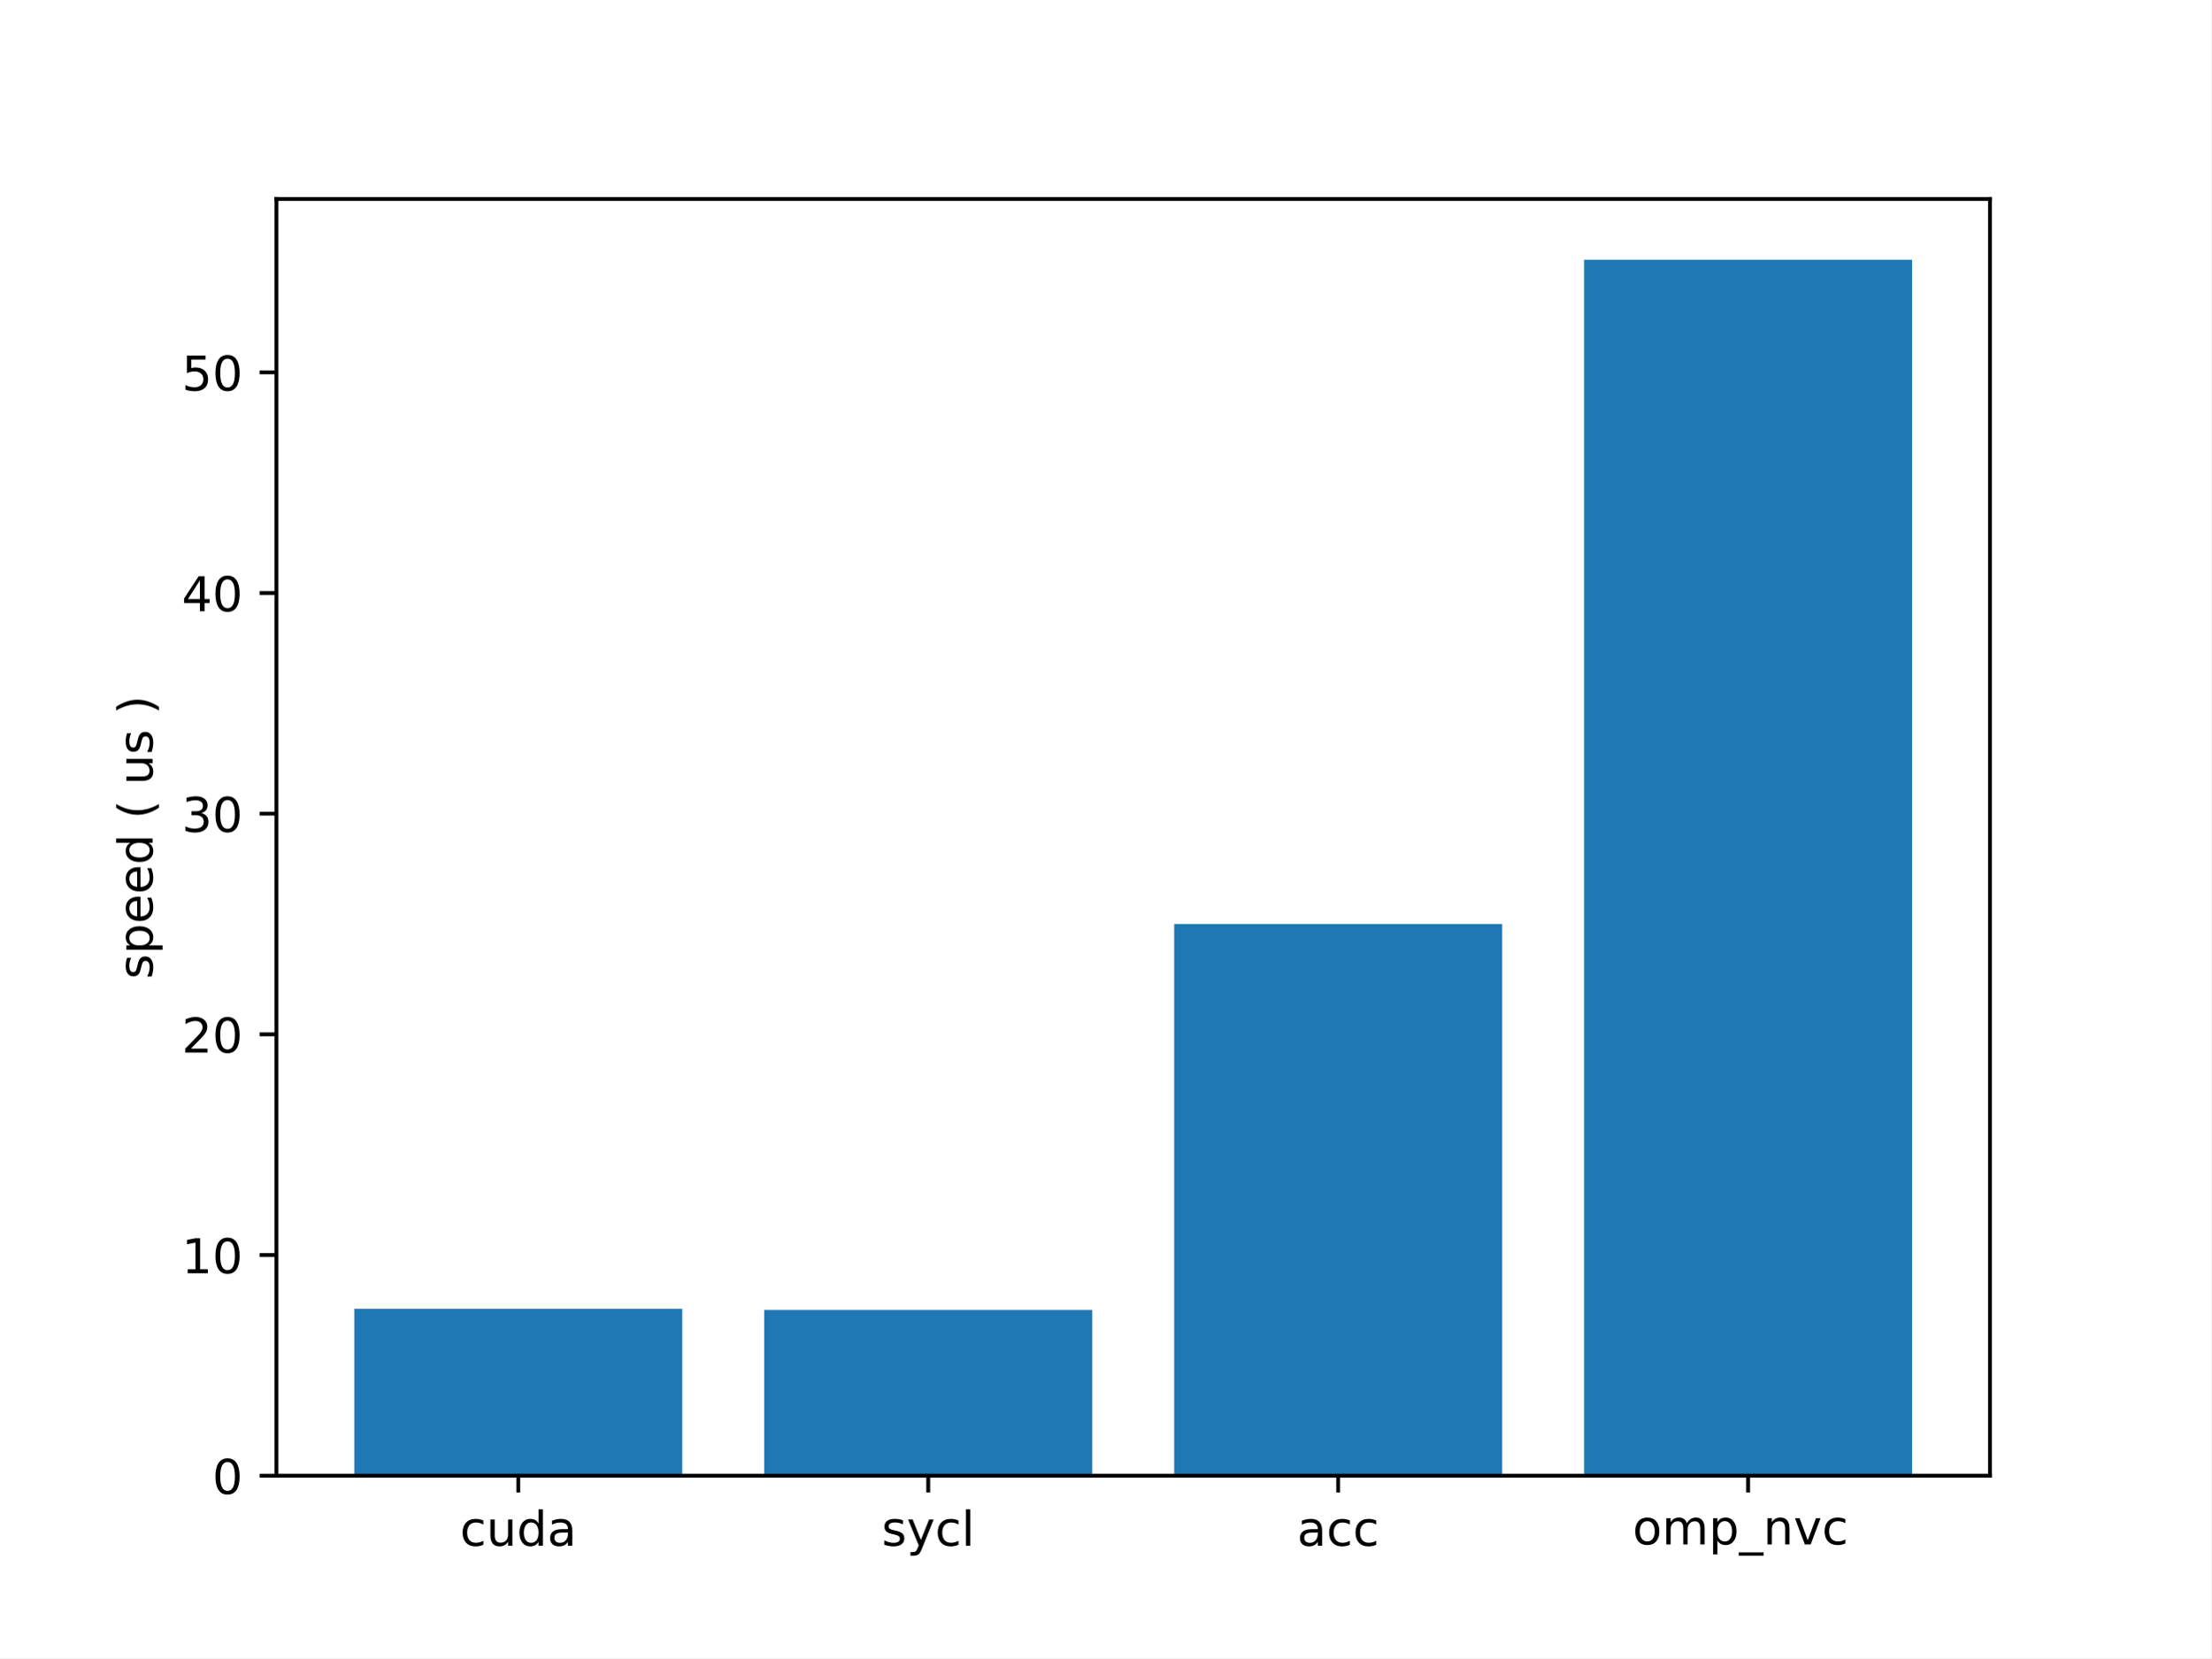
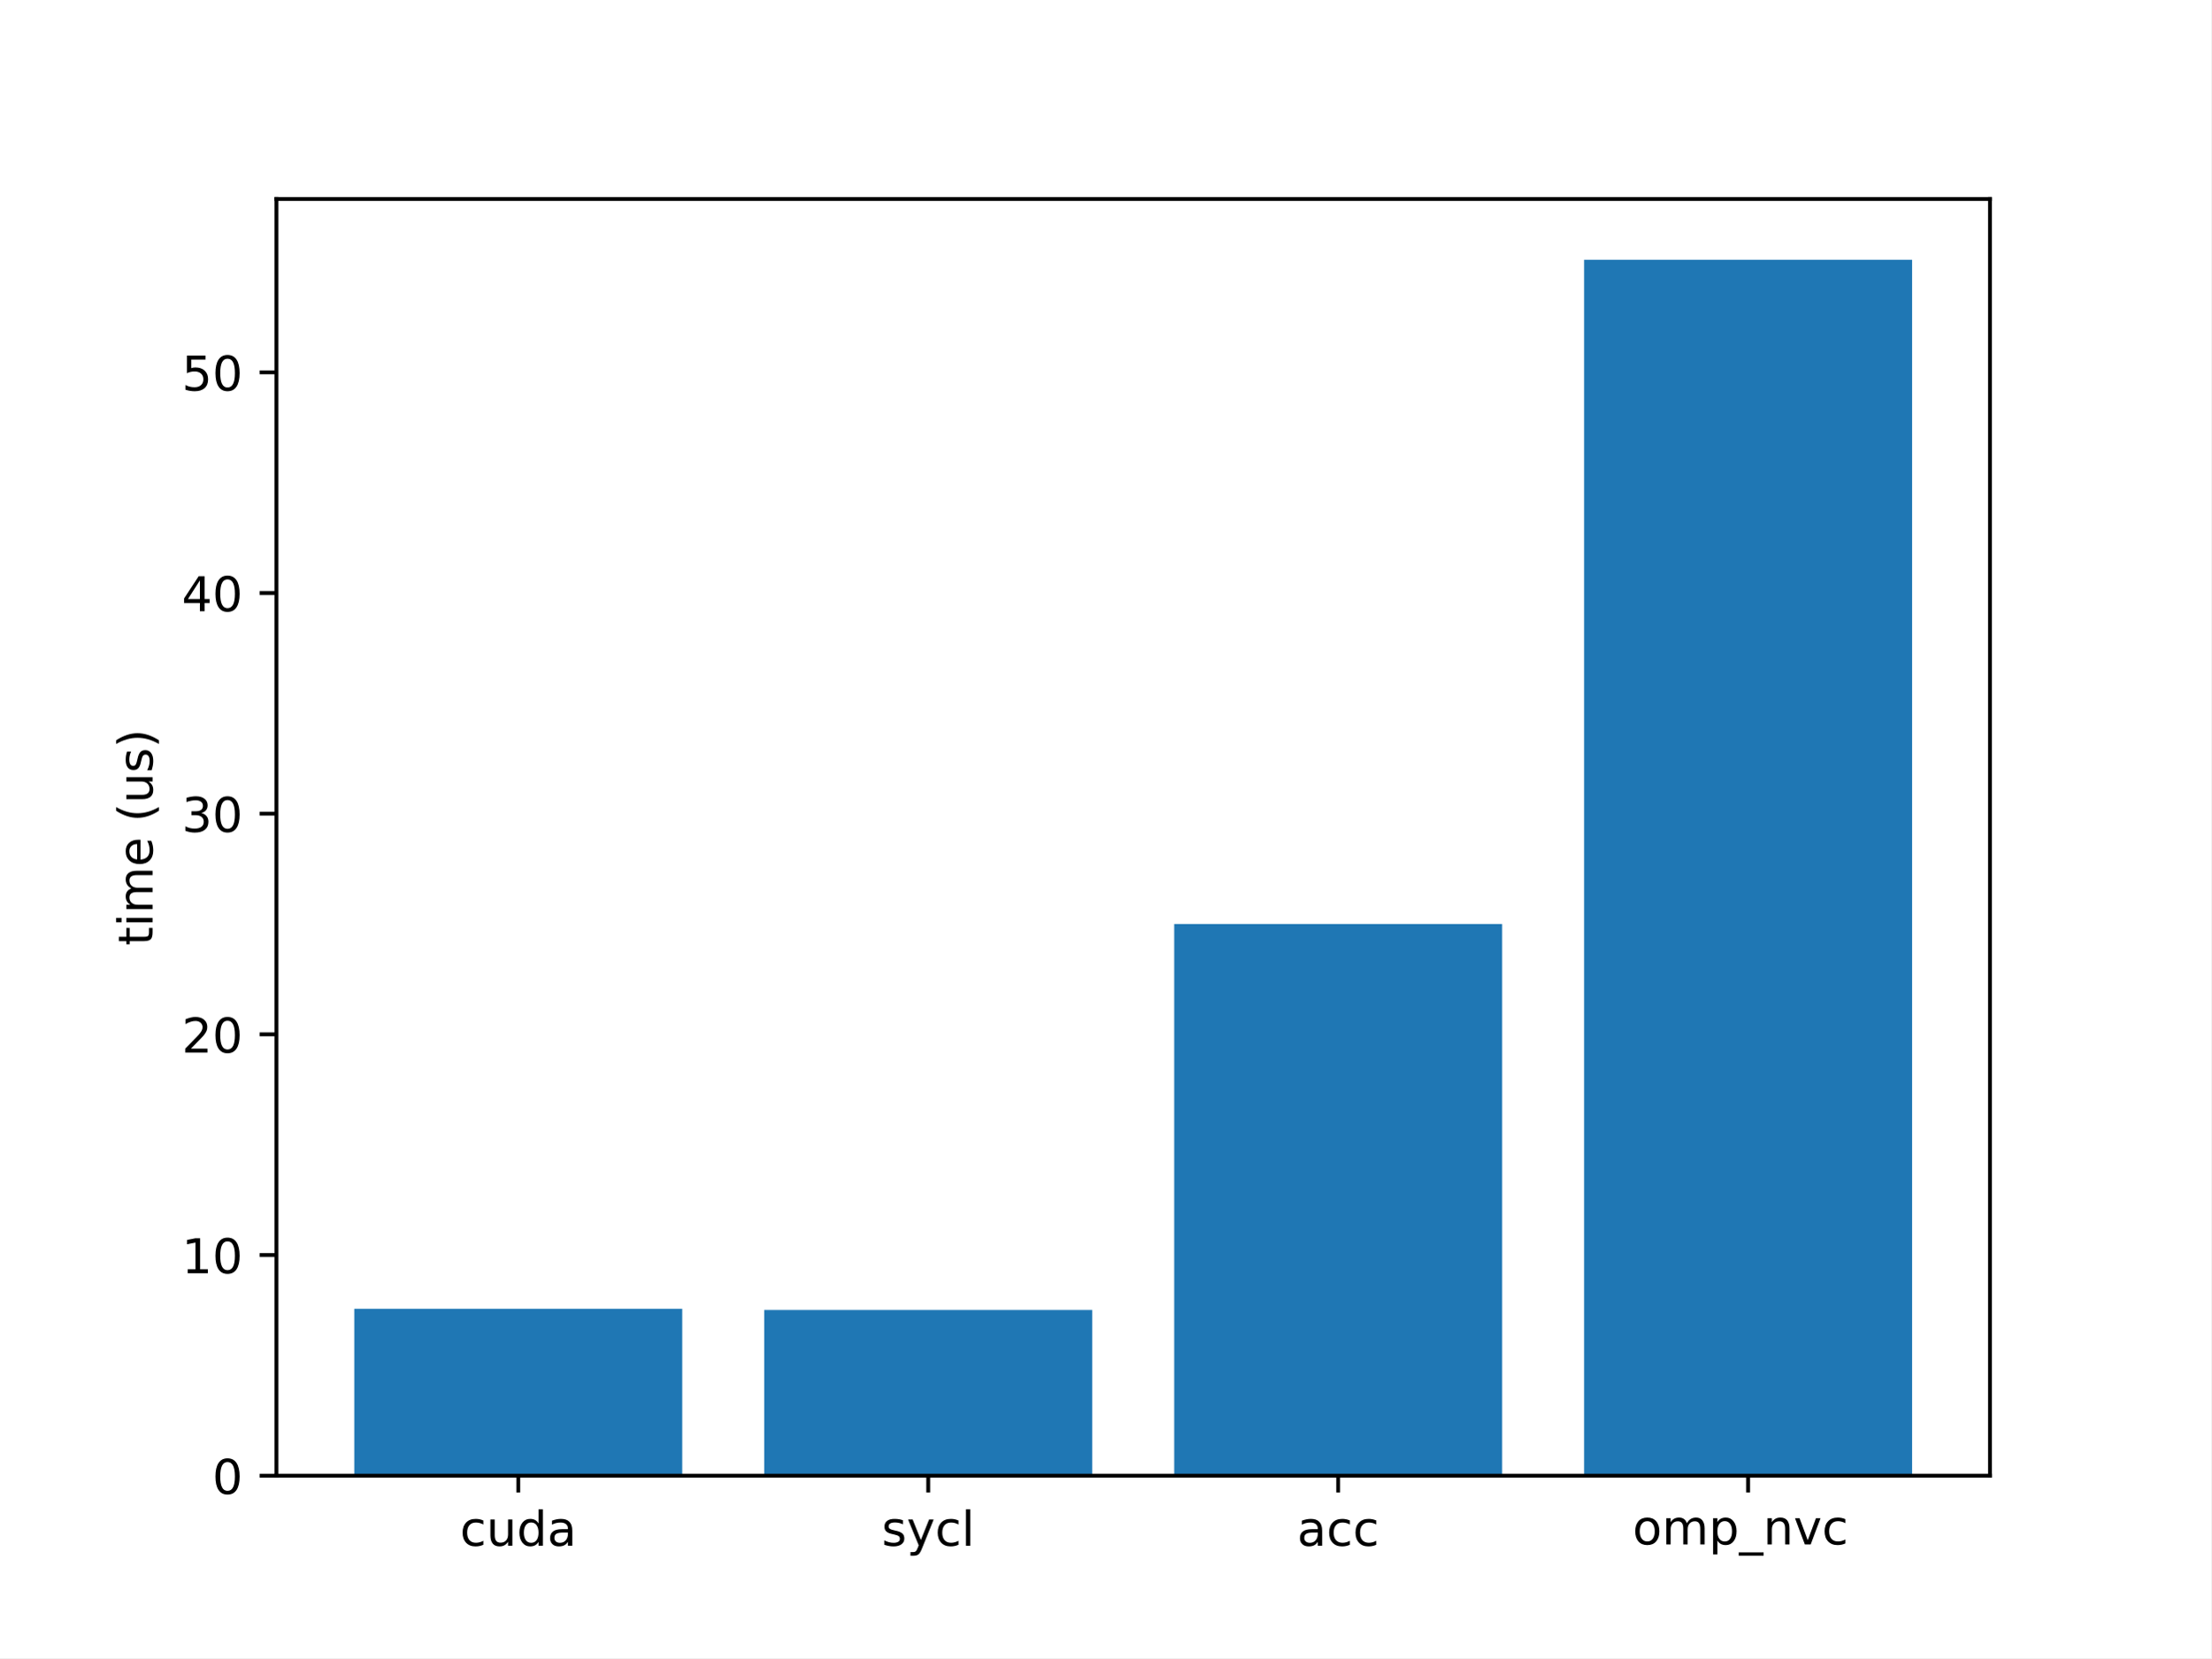
<svg xmlns="http://www.w3.org/2000/svg" xmlns:xlink="http://www.w3.org/1999/xlink" width="460.8pt" height="345.6pt" viewBox="0 0 460.8 345.6" version="1.1">
  <defs>
    <style type="text/css">*{stroke-linejoin: round; stroke-linecap: butt}</style>
  </defs>
  <g id="figure_1">
    <g id="patch_1">
      <path d="M 0 345.6  L 460.8 345.6  L 460.8 0  L 0 0  z " style="fill: #ffffff" />
    </g>
    <g id="axes_1">
      <g id="patch_2">
        <path d="M 57.6 307.584  L 414.72 307.584  L 414.72 41.472  L 57.6 41.472  z " style="fill: #ffffff" />
      </g>
      <g id="patch_3">
-         <path d="M 73.833 307.584  L 142.181 307.584  L 142.181 272.811  L 73.833 272.811  z " clip-path="url(#pa88f725261)" style="fill: #1f77b4" />
+         <path d="M 73.833 307.584  L 142.181 307.584  L 142.181 272.811  L 73.833 272.811  z " clip-path="url(#pb656e46886)" style="fill: #1f77b4" />
      </g>
      <g id="patch_4">
-         <path d="M 159.268 307.584  L 227.616 307.584  L 227.616 273.041  L 159.268 273.041  z " clip-path="url(#pa88f725261)" style="fill: #1f77b4" />
+         <path d="M 159.268 307.584  L 227.616 307.584  L 227.616 273.041  L 159.268 273.041  z " clip-path="url(#pb656e46886)" style="fill: #1f77b4" />
      </g>
      <g id="patch_5">
-         <path d="M 244.704 307.584  L 313.052 307.584  L 313.052 192.593  L 244.704 192.593  z " clip-path="url(#pa88f725261)" style="fill: #1f77b4" />
+         <path d="M 244.704 307.584  L 313.052 307.584  L 313.052 192.593  L 244.704 192.593  z " clip-path="url(#pb656e46886)" style="fill: #1f77b4" />
      </g>
      <g id="patch_6">
-         <path d="M 330.139 307.584  L 398.487 307.584  L 398.487 54.144  L 330.139 54.144  z " clip-path="url(#pa88f725261)" style="fill: #1f77b4" />
+         <path d="M 330.139 307.584  L 398.487 307.584  L 398.487 54.144  L 330.139 54.144  z " clip-path="url(#pb656e46886)" style="fill: #1f77b4" />
      </g>
      <g id="matplotlib.axis_1">
        <g id="xtick_1">
          <g id="line2d_1">
            <defs>
-               <path id="m325a313275" d="M 0 0  L 0 3.5  " style="stroke: #000000; stroke-width: 0.8" />
+               <path id="m43929fffb7" d="M 0 0  L 0 3.5  " style="stroke: #000000; stroke-width: 0.8" />
            </defs>
            <g>
-               <use xlink:href="#m325a313275" x="108.007" y="307.584" style="stroke: #000000; stroke-width: 0.8" />
+               <use xlink:href="#m43929fffb7" x="108.007" y="307.584" style="stroke: #000000; stroke-width: 0.8" />
            </g>
          </g>
          <g id="text_1">
            <g transform="translate(92.67252 322.1824) scale(0.1 -0.1)">
              <defs>
                <path id="DejaVuSans-20" transform="scale(0.015625)" />
                <path id="DejaVuSans-63" d="M 3122 3366  L 3122 2828  Q 2878 2963 2633 3030  Q 2388 3097 2138 3097  Q 1578 3097 1268 2742  Q 959 2388 959 1747  Q 959 1106 1268 751  Q 1578 397 2138 397  Q 2388 397 2633 464  Q 2878 531 3122 666  L 3122 134  Q 2881 22 2623 -34  Q 2366 -91 2075 -91  Q 1284 -91 818 406  Q 353 903 353 1747  Q 353 2603 823 3093  Q 1294 3584 2113 3584  Q 2378 3584 2631 3529  Q 2884 3475 3122 3366  z " transform="scale(0.015625)" />
                <path id="DejaVuSans-75" d="M 544 1381  L 544 3500  L 1119 3500  L 1119 1403  Q 1119 906 1312 657  Q 1506 409 1894 409  Q 2359 409 2629 706  Q 2900 1003 2900 1516  L 2900 3500  L 3475 3500  L 3475 0  L 2900 0  L 2900 538  Q 2691 219 2414 64  Q 2138 -91 1772 -91  Q 1169 -91 856 284  Q 544 659 544 1381  z M 1991 3584  L 1991 3584  z " transform="scale(0.015625)" />
                <path id="DejaVuSans-64" d="M 2906 2969  L 2906 4863  L 3481 4863  L 3481 0  L 2906 0  L 2906 525  Q 2725 213 2448 61  Q 2172 -91 1784 -91  Q 1150 -91 751 415  Q 353 922 353 1747  Q 353 2572 751 3078  Q 1150 3584 1784 3584  Q 2172 3584 2448 3432  Q 2725 3281 2906 2969  z M 947 1747  Q 947 1113 1208 752  Q 1469 391 1925 391  Q 2381 391 2643 752  Q 2906 1113 2906 1747  Q 2906 2381 2643 2742  Q 2381 3103 1925 3103  Q 1469 3103 1208 2742  Q 947 2381 947 1747  z " transform="scale(0.015625)" />
                <path id="DejaVuSans-61" d="M 2194 1759  Q 1497 1759 1228 1600  Q 959 1441 959 1056  Q 959 750 1161 570  Q 1363 391 1709 391  Q 2188 391 2477 730  Q 2766 1069 2766 1631  L 2766 1759  L 2194 1759  z M 3341 1997  L 3341 0  L 2766 0  L 2766 531  Q 2569 213 2275 61  Q 1981 -91 1556 -91  Q 1019 -91 701 211  Q 384 513 384 1019  Q 384 1609 779 1909  Q 1175 2209 1959 2209  L 2766 2209  L 2766 2266  Q 2766 2663 2505 2880  Q 2244 3097 1772 3097  Q 1472 3097 1187 3025  Q 903 2953 641 2809  L 641 3341  Q 956 3463 1253 3523  Q 1550 3584 1831 3584  Q 2591 3584 2966 3190  Q 3341 2797 3341 1997  z " transform="scale(0.015625)" />
              </defs>
              <use xlink:href="#DejaVuSans-20" />
              <use xlink:href="#DejaVuSans-63" x="31.787" />
              <use xlink:href="#DejaVuSans-75" x="86.768" />
              <use xlink:href="#DejaVuSans-64" x="150.146" />
              <use xlink:href="#DejaVuSans-61" x="213.623" />
              <use xlink:href="#DejaVuSans-20" x="274.902" />
            </g>
          </g>
        </g>
        <g id="xtick_2">
          <g id="line2d_2">
            <g>
-               <use xlink:href="#m325a313275" x="193.442" y="307.584" style="stroke: #000000; stroke-width: 0.8" />
+               <use xlink:href="#m43929fffb7" x="193.442" y="307.584" style="stroke: #000000; stroke-width: 0.8" />
            </g>
          </g>
          <g id="text_2">
            <g transform="translate(180.5618 322.1824) scale(0.1 -0.1)">
              <defs>
                <path id="DejaVuSans-73" d="M 2834 3397  L 2834 2853  Q 2591 2978 2328 3040  Q 2066 3103 1784 3103  Q 1356 3103 1142 2972  Q 928 2841 928 2578  Q 928 2378 1081 2264  Q 1234 2150 1697 2047  L 1894 2003  Q 2506 1872 2764 1633  Q 3022 1394 3022 966  Q 3022 478 2636 193  Q 2250 -91 1575 -91  Q 1294 -91 989 -36  Q 684 19 347 128  L 347 722  Q 666 556 975 473  Q 1284 391 1588 391  Q 1994 391 2212 530  Q 2431 669 2431 922  Q 2431 1156 2273 1281  Q 2116 1406 1581 1522  L 1381 1569  Q 847 1681 609 1914  Q 372 2147 372 2553  Q 372 3047 722 3315  Q 1072 3584 1716 3584  Q 2034 3584 2315 3537  Q 2597 3491 2834 3397  z " transform="scale(0.015625)" />
                <path id="DejaVuSans-79" d="M 2059 -325  Q 1816 -950 1584 -1140  Q 1353 -1331 966 -1331  L 506 -1331  L 506 -850  L 844 -850  Q 1081 -850 1212 -737  Q 1344 -625 1503 -206  L 1606 56  L 191 3500  L 800 3500  L 1894 763  L 2988 3500  L 3597 3500  L 2059 -325  z " transform="scale(0.015625)" />
                <path id="DejaVuSans-6c" d="M 603 4863  L 1178 4863  L 1178 0  L 603 0  L 603 4863  z " transform="scale(0.015625)" />
              </defs>
              <use xlink:href="#DejaVuSans-20" />
              <use xlink:href="#DejaVuSans-73" x="31.787" />
              <use xlink:href="#DejaVuSans-79" x="83.887" />
              <use xlink:href="#DejaVuSans-63" x="143.066" />
              <use xlink:href="#DejaVuSans-6c" x="198.047" />
              <use xlink:href="#DejaVuSans-20" x="225.83" />
            </g>
          </g>
        </g>
        <g id="xtick_3">
          <g id="line2d_3">
            <g>
-               <use xlink:href="#m325a313275" x="278.878" y="307.584" style="stroke: #000000; stroke-width: 0.8" />
+               <use xlink:href="#m43929fffb7" x="278.878" y="307.584" style="stroke: #000000; stroke-width: 0.8" />
            </g>
          </g>
          <g id="text_3">
            <g transform="translate(267.1371 322.1824) scale(0.1 -0.1)">
              <use xlink:href="#DejaVuSans-20" />
              <use xlink:href="#DejaVuSans-61" x="31.787" />
              <use xlink:href="#DejaVuSans-63" x="93.066" />
              <use xlink:href="#DejaVuSans-63" x="148.047" />
              <use xlink:href="#DejaVuSans-20" x="203.027" />
            </g>
          </g>
        </g>
        <g id="xtick_4">
          <g id="line2d_4">
            <g>
-               <use xlink:href="#m325a313275" x="364.313" y="307.584" style="stroke: #000000; stroke-width: 0.8" />
+               <use xlink:href="#m43929fffb7" x="364.313" y="307.584" style="stroke: #000000; stroke-width: 0.8" />
            </g>
          </g>
          <g id="text_4">
            <g transform="translate(337.0647 321.9043) scale(0.1 -0.1)">
              <defs>
                <path id="DejaVuSans-6f" d="M 1959 3097  Q 1497 3097 1228 2736  Q 959 2375 959 1747  Q 959 1119 1226 758  Q 1494 397 1959 397  Q 2419 397 2687 759  Q 2956 1122 2956 1747  Q 2956 2369 2687 2733  Q 2419 3097 1959 3097  z M 1959 3584  Q 2709 3584 3137 3096  Q 3566 2609 3566 1747  Q 3566 888 3137 398  Q 2709 -91 1959 -91  Q 1206 -91 779 398  Q 353 888 353 1747  Q 353 2609 779 3096  Q 1206 3584 1959 3584  z " transform="scale(0.015625)" />
                <path id="DejaVuSans-6d" d="M 3328 2828  Q 3544 3216 3844 3400  Q 4144 3584 4550 3584  Q 5097 3584 5394 3201  Q 5691 2819 5691 2113  L 5691 0  L 5113 0  L 5113 2094  Q 5113 2597 4934 2840  Q 4756 3084 4391 3084  Q 3944 3084 3684 2787  Q 3425 2491 3425 1978  L 3425 0  L 2847 0  L 2847 2094  Q 2847 2600 2669 2842  Q 2491 3084 2119 3084  Q 1678 3084 1418 2786  Q 1159 2488 1159 1978  L 1159 0  L 581 0  L 581 3500  L 1159 3500  L 1159 2956  Q 1356 3278 1631 3431  Q 1906 3584 2284 3584  Q 2666 3584 2933 3390  Q 3200 3197 3328 2828  z " transform="scale(0.015625)" />
                <path id="DejaVuSans-70" d="M 1159 525  L 1159 -1331  L 581 -1331  L 581 3500  L 1159 3500  L 1159 2969  Q 1341 3281 1617 3432  Q 1894 3584 2278 3584  Q 2916 3584 3314 3078  Q 3713 2572 3713 1747  Q 3713 922 3314 415  Q 2916 -91 2278 -91  Q 1894 -91 1617 61  Q 1341 213 1159 525  z M 3116 1747  Q 3116 2381 2855 2742  Q 2594 3103 2138 3103  Q 1681 3103 1420 2742  Q 1159 2381 1159 1747  Q 1159 1113 1420 752  Q 1681 391 2138 391  Q 2594 391 2855 752  Q 3116 1113 3116 1747  z " transform="scale(0.015625)" />
                <path id="DejaVuSans-5f" d="M 3263 -1063  L 3263 -1509  L -63 -1509  L -63 -1063  L 3263 -1063  z " transform="scale(0.015625)" />
                <path id="DejaVuSans-6e" d="M 3513 2113  L 3513 0  L 2938 0  L 2938 2094  Q 2938 2591 2744 2837  Q 2550 3084 2163 3084  Q 1697 3084 1428 2787  Q 1159 2491 1159 1978  L 1159 0  L 581 0  L 581 3500  L 1159 3500  L 1159 2956  Q 1366 3272 1645 3428  Q 1925 3584 2291 3584  Q 2894 3584 3203 3211  Q 3513 2838 3513 2113  z " transform="scale(0.015625)" />
                <path id="DejaVuSans-76" d="M 191 3500  L 800 3500  L 1894 563  L 2988 3500  L 3597 3500  L 2284 0  L 1503 0  L 191 3500  z " transform="scale(0.015625)" />
              </defs>
              <use xlink:href="#DejaVuSans-20" />
              <use xlink:href="#DejaVuSans-6f" x="31.787" />
              <use xlink:href="#DejaVuSans-6d" x="92.969" />
              <use xlink:href="#DejaVuSans-70" x="190.381" />
              <use xlink:href="#DejaVuSans-5f" x="253.857" />
              <use xlink:href="#DejaVuSans-6e" x="303.857" />
              <use xlink:href="#DejaVuSans-76" x="367.236" />
              <use xlink:href="#DejaVuSans-63" x="426.416" />
              <use xlink:href="#DejaVuSans-20" x="481.396" />
              <use xlink:href="#DejaVuSans-20" x="513.184" />
            </g>
          </g>
        </g>
      </g>
      <g id="matplotlib.axis_2">
        <g id="ytick_1">
          <g id="line2d_5">
            <defs>
-               <path id="m13f1d2ac1b" d="M 0 0  L -3.5 0  " style="stroke: #000000; stroke-width: 0.8" />
+               <path id="mb942043f83" d="M 0 0  L -3.5 0  " style="stroke: #000000; stroke-width: 0.8" />
            </defs>
            <g>
-               <use xlink:href="#m13f1d2ac1b" x="57.6" y="307.584" style="stroke: #000000; stroke-width: 0.8" />
+               <use xlink:href="#mb942043f83" x="57.6" y="307.584" style="stroke: #000000; stroke-width: 0.8" />
            </g>
          </g>
          <g id="text_5">
            <g transform="translate(44.2375 311.3832) scale(0.1 -0.1)">
              <defs>
                <path id="DejaVuSans-30" d="M 2034 4250  Q 1547 4250 1301 3770  Q 1056 3291 1056 2328  Q 1056 1369 1301 889  Q 1547 409 2034 409  Q 2525 409 2770 889  Q 3016 1369 3016 2328  Q 3016 3291 2770 3770  Q 2525 4250 2034 4250  z M 2034 4750  Q 2819 4750 3233 4129  Q 3647 3509 3647 2328  Q 3647 1150 3233 529  Q 2819 -91 2034 -91  Q 1250 -91 836 529  Q 422 1150 422 2328  Q 422 3509 836 4129  Q 1250 4750 2034 4750  z " transform="scale(0.015625)" />
              </defs>
              <use xlink:href="#DejaVuSans-30" />
            </g>
          </g>
        </g>
        <g id="ytick_2">
          <g id="line2d_6">
            <g>
-               <use xlink:href="#m13f1d2ac1b" x="57.6" y="261.588" style="stroke: #000000; stroke-width: 0.8" />
+               <use xlink:href="#mb942043f83" x="57.6" y="261.588" style="stroke: #000000; stroke-width: 0.8" />
            </g>
          </g>
          <g id="text_6">
            <g transform="translate(37.875 265.3868) scale(0.1 -0.1)">
              <defs>
                <path id="DejaVuSans-31" d="M 794 531  L 1825 531  L 1825 4091  L 703 3866  L 703 4441  L 1819 4666  L 2450 4666  L 2450 531  L 3481 531  L 3481 0  L 794 0  L 794 531  z " transform="scale(0.015625)" />
              </defs>
              <use xlink:href="#DejaVuSans-31" />
              <use xlink:href="#DejaVuSans-30" x="63.623" />
            </g>
          </g>
        </g>
        <g id="ytick_3">
          <g id="line2d_7">
            <g>
-               <use xlink:href="#m13f1d2ac1b" x="57.6" y="215.591" style="stroke: #000000; stroke-width: 0.8" />
+               <use xlink:href="#mb942043f83" x="57.6" y="215.591" style="stroke: #000000; stroke-width: 0.8" />
            </g>
          </g>
          <g id="text_7">
            <g transform="translate(37.875 219.3905) scale(0.1 -0.1)">
              <defs>
                <path id="DejaVuSans-32" d="M 1228 531  L 3431 531  L 3431 0  L 469 0  L 469 531  Q 828 903 1448 1529  Q 2069 2156 2228 2338  Q 2531 2678 2651 2914  Q 2772 3150 2772 3378  Q 2772 3750 2511 3984  Q 2250 4219 1831 4219  Q 1534 4219 1204 4116  Q 875 4013 500 3803  L 500 4441  Q 881 4594 1212 4672  Q 1544 4750 1819 4750  Q 2544 4750 2975 4387  Q 3406 4025 3406 3419  Q 3406 3131 3298 2873  Q 3191 2616 2906 2266  Q 2828 2175 2409 1742  Q 1991 1309 1228 531  z " transform="scale(0.015625)" />
              </defs>
              <use xlink:href="#DejaVuSans-32" />
              <use xlink:href="#DejaVuSans-30" x="63.623" />
            </g>
          </g>
        </g>
        <g id="ytick_4">
          <g id="line2d_8">
            <g>
-               <use xlink:href="#m13f1d2ac1b" x="57.6" y="169.595" style="stroke: #000000; stroke-width: 0.8" />
+               <use xlink:href="#mb942043f83" x="57.6" y="169.595" style="stroke: #000000; stroke-width: 0.8" />
            </g>
          </g>
          <g id="text_8">
            <g transform="translate(37.875 173.3941) scale(0.1 -0.1)">
              <defs>
                <path id="DejaVuSans-33" d="M 2597 2516  Q 3050 2419 3304 2112  Q 3559 1806 3559 1356  Q 3559 666 3084 287  Q 2609 -91 1734 -91  Q 1441 -91 1130 -33  Q 819 25 488 141  L 488 750  Q 750 597 1062 519  Q 1375 441 1716 441  Q 2309 441 2620 675  Q 2931 909 2931 1356  Q 2931 1769 2642 2001  Q 2353 2234 1838 2234  L 1294 2234  L 1294 2753  L 1863 2753  Q 2328 2753 2575 2939  Q 2822 3125 2822 3475  Q 2822 3834 2567 4026  Q 2313 4219 1838 4219  Q 1578 4219 1281 4162  Q 984 4106 628 3988  L 628 4550  Q 988 4650 1302 4700  Q 1616 4750 1894 4750  Q 2613 4750 3031 4423  Q 3450 4097 3450 3541  Q 3450 3153 3228 2886  Q 3006 2619 2597 2516  z " transform="scale(0.015625)" />
              </defs>
              <use xlink:href="#DejaVuSans-33" />
              <use xlink:href="#DejaVuSans-30" x="63.623" />
            </g>
          </g>
        </g>
        <g id="ytick_5">
          <g id="line2d_9">
            <g>
-               <use xlink:href="#m13f1d2ac1b" x="57.6" y="123.599" style="stroke: #000000; stroke-width: 0.8" />
+               <use xlink:href="#mb942043f83" x="57.6" y="123.599" style="stroke: #000000; stroke-width: 0.8" />
            </g>
          </g>
          <g id="text_9">
            <g transform="translate(37.875 127.3977) scale(0.1 -0.1)">
              <defs>
                <path id="DejaVuSans-34" d="M 2419 4116  L 825 1625  L 2419 1625  L 2419 4116  z M 2253 4666  L 3047 4666  L 3047 1625  L 3713 1625  L 3713 1100  L 3047 1100  L 3047 0  L 2419 0  L 2419 1100  L 313 1100  L 313 1709  L 2253 4666  z " transform="scale(0.015625)" />
              </defs>
              <use xlink:href="#DejaVuSans-34" />
              <use xlink:href="#DejaVuSans-30" x="63.623" />
            </g>
          </g>
        </g>
        <g id="ytick_6">
          <g id="line2d_10">
            <g>
-               <use xlink:href="#m13f1d2ac1b" x="57.6" y="77.602" style="stroke: #000000; stroke-width: 0.8" />
+               <use xlink:href="#mb942043f83" x="57.6" y="77.602" style="stroke: #000000; stroke-width: 0.8" />
            </g>
          </g>
          <g id="text_10">
            <g transform="translate(37.875 81.40137) scale(0.1 -0.1)">
              <defs>
                <path id="DejaVuSans-35" d="M 691 4666  L 3169 4666  L 3169 4134  L 1269 4134  L 1269 2991  Q 1406 3038 1543 3061  Q 1681 3084 1819 3084  Q 2600 3084 3056 2656  Q 3513 2228 3513 1497  Q 3513 744 3044 326  Q 2575 -91 1722 -91  Q 1428 -91 1123 -41  Q 819 9 494 109  L 494 744  Q 775 591 1075 516  Q 1375 441 1709 441  Q 2250 441 2565 725  Q 2881 1009 2881 1497  Q 2881 1984 2565 2268  Q 2250 2553 1709 2553  Q 1456 2553 1204 2497  Q 953 2441 691 2322  L 691 4666  z " transform="scale(0.015625)" />
              </defs>
              <use xlink:href="#DejaVuSans-35" />
              <use xlink:href="#DejaVuSans-30" x="63.623" />
            </g>
          </g>
        </g>
        <g id="text_11">
-           <g transform="translate(31.79531 204.0764) rotate(-90) scale(0.1 -0.1)">
+           <g transform="translate(31.79531 197.0882) rotate(-90) scale(0.1 -0.1)">
            <defs>
+               <path id="DejaVuSans-74" d="M 1172 4494  L 1172 3500  L 2356 3500  L 2356 3053  L 1172 3053  L 1172 1153  Q 1172 725 1289 603  Q 1406 481 1766 481  L 2356 481  L 2356 0  L 1766 0  Q 1100 0 847 248  Q 594 497 594 1153  L 594 3053  L 172 3053  L 172 3500  L 594 3500  L 594 4494  L 1172 4494  z " transform="scale(0.015625)" />
+               <path id="DejaVuSans-69" d="M 603 3500  L 1178 3500  L 1178 0  L 603 0  L 603 3500  z M 603 4863  L 1178 4863  L 1178 4134  L 603 4134  L 603 4863  z " transform="scale(0.015625)" />
              <path id="DejaVuSans-65" d="M 3597 1894  L 3597 1613  L 953 1613  Q 991 1019 1311 708  Q 1631 397 2203 397  Q 2534 397 2845 478  Q 3156 559 3463 722  L 3463 178  Q 3153 47 2828 -22  Q 2503 -91 2169 -91  Q 1331 -91 842 396  Q 353 884 353 1716  Q 353 2575 817 3079  Q 1281 3584 2069 3584  Q 2775 3584 3186 3129  Q 3597 2675 3597 1894  z M 3022 2063  Q 3016 2534 2758 2815  Q 2500 3097 2075 3097  Q 1594 3097 1305 2825  Q 1016 2553 972 2059  L 3022 2063  z " transform="scale(0.015625)" />
              <path id="DejaVuSans-28" d="M 1984 4856  Q 1566 4138 1362 3434  Q 1159 2731 1159 2009  Q 1159 1288 1364 580  Q 1569 -128 1984 -844  L 1484 -844  Q 1016 -109 783 600  Q 550 1309 550 2009  Q 550 2706 781 3412  Q 1013 4119 1484 4856  L 1984 4856  z " transform="scale(0.015625)" />
              <path id="DejaVuSans-29" d="M 513 4856  L 1013 4856  Q 1481 4119 1714 3412  Q 1947 2706 1947 2009  Q 1947 1309 1714 600  Q 1481 -109 1013 -844  L 513 -844  Q 928 -128 1133 580  Q 1338 1288 1338 2009  Q 1338 2731 1133 3434  Q 928 4138 513 4856  z " transform="scale(0.015625)" />
            </defs>
-             <use xlink:href="#DejaVuSans-73" />
-             <use xlink:href="#DejaVuSans-70" x="52.1" />
-             <use xlink:href="#DejaVuSans-65" x="115.576" />
-             <use xlink:href="#DejaVuSans-65" x="177.1" />
-             <use xlink:href="#DejaVuSans-64" x="238.623" />
-             <use xlink:href="#DejaVuSans-20" x="302.1" />
-             <use xlink:href="#DejaVuSans-28" x="333.887" />
-             <use xlink:href="#DejaVuSans-20" x="372.9" />
-             <use xlink:href="#DejaVuSans-75" x="404.688" />
-             <use xlink:href="#DejaVuSans-73" x="468.066" />
-             <use xlink:href="#DejaVuSans-20" x="520.166" />
-             <use xlink:href="#DejaVuSans-29" x="551.953" />
+             <use xlink:href="#DejaVuSans-74" />
+             <use xlink:href="#DejaVuSans-69" x="39.209" />
+             <use xlink:href="#DejaVuSans-6d" x="66.992" />
+             <use xlink:href="#DejaVuSans-65" x="164.404" />
+             <use xlink:href="#DejaVuSans-20" x="225.928" />
+             <use xlink:href="#DejaVuSans-28" x="257.715" />
+             <use xlink:href="#DejaVuSans-75" x="296.729" />
+             <use xlink:href="#DejaVuSans-73" x="360.107" />
+             <use xlink:href="#DejaVuSans-29" x="412.207" />
          </g>
        </g>
      </g>
      <g id="patch_7">
        <path d="M 57.6 307.584  L 57.6 41.472  " style="fill: none; stroke: #000000; stroke-width: 0.8; stroke-linejoin: miter; stroke-linecap: square" />
      </g>
      <g id="patch_8">
        <path d="M 414.72 307.584  L 414.72 41.472  " style="fill: none; stroke: #000000; stroke-width: 0.8; stroke-linejoin: miter; stroke-linecap: square" />
      </g>
      <g id="patch_9">
        <path d="M 57.6 307.584  L 414.72 307.584  " style="fill: none; stroke: #000000; stroke-width: 0.8; stroke-linejoin: miter; stroke-linecap: square" />
      </g>
      <g id="patch_10">
        <path d="M 57.6 41.472  L 414.72 41.472  " style="fill: none; stroke: #000000; stroke-width: 0.8; stroke-linejoin: miter; stroke-linecap: square" />
      </g>
    </g>
  </g>
  <defs>
-     <clipPath id="pa88f725261">
+     <clipPath id="pb656e46886">
      <rect x="57.6" y="41.472" width="357.12" height="266.112" />
    </clipPath>
  </defs>
</svg>
